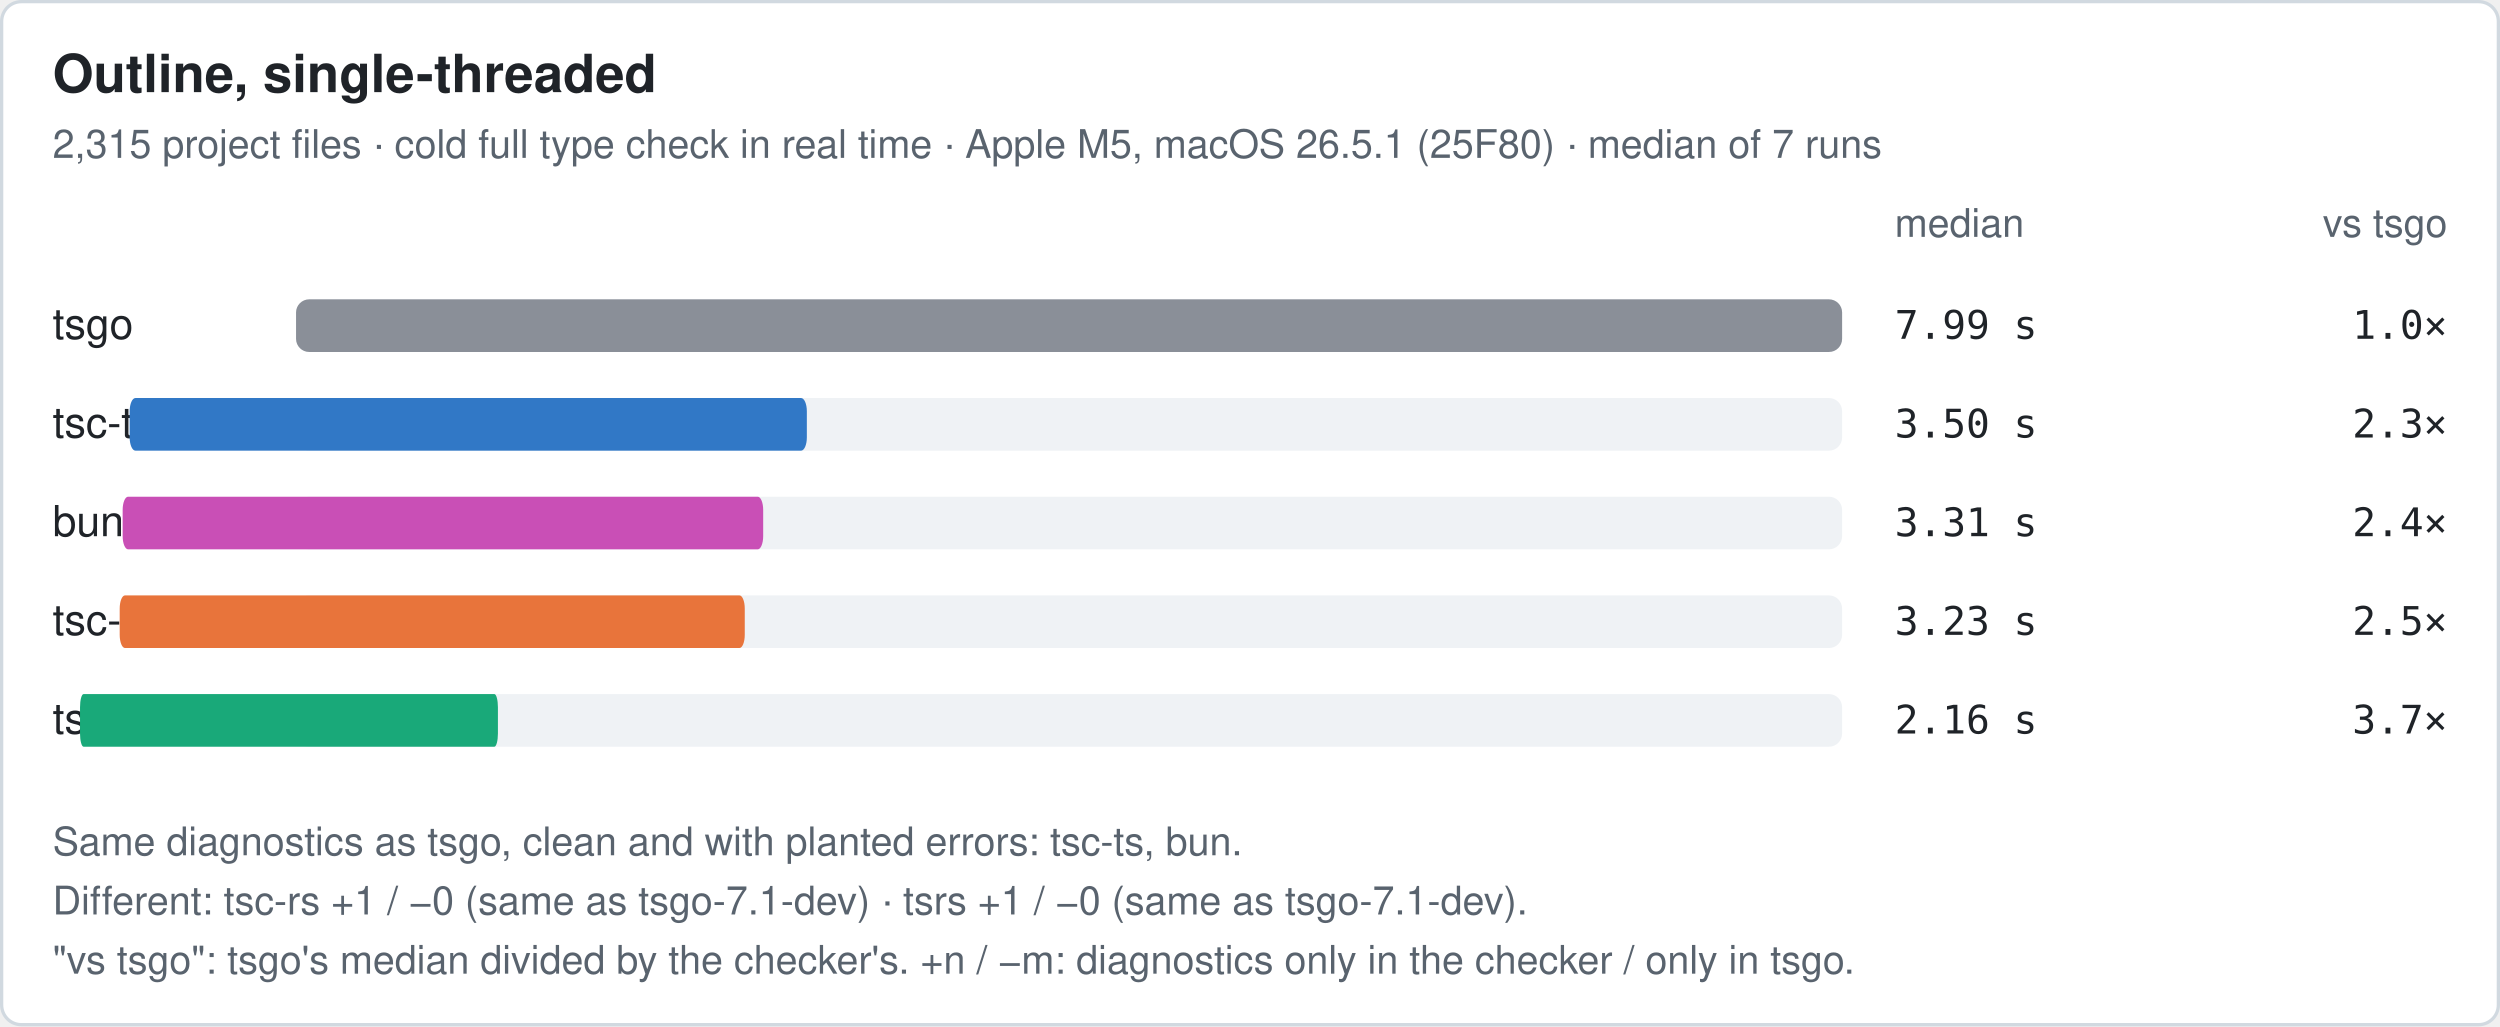
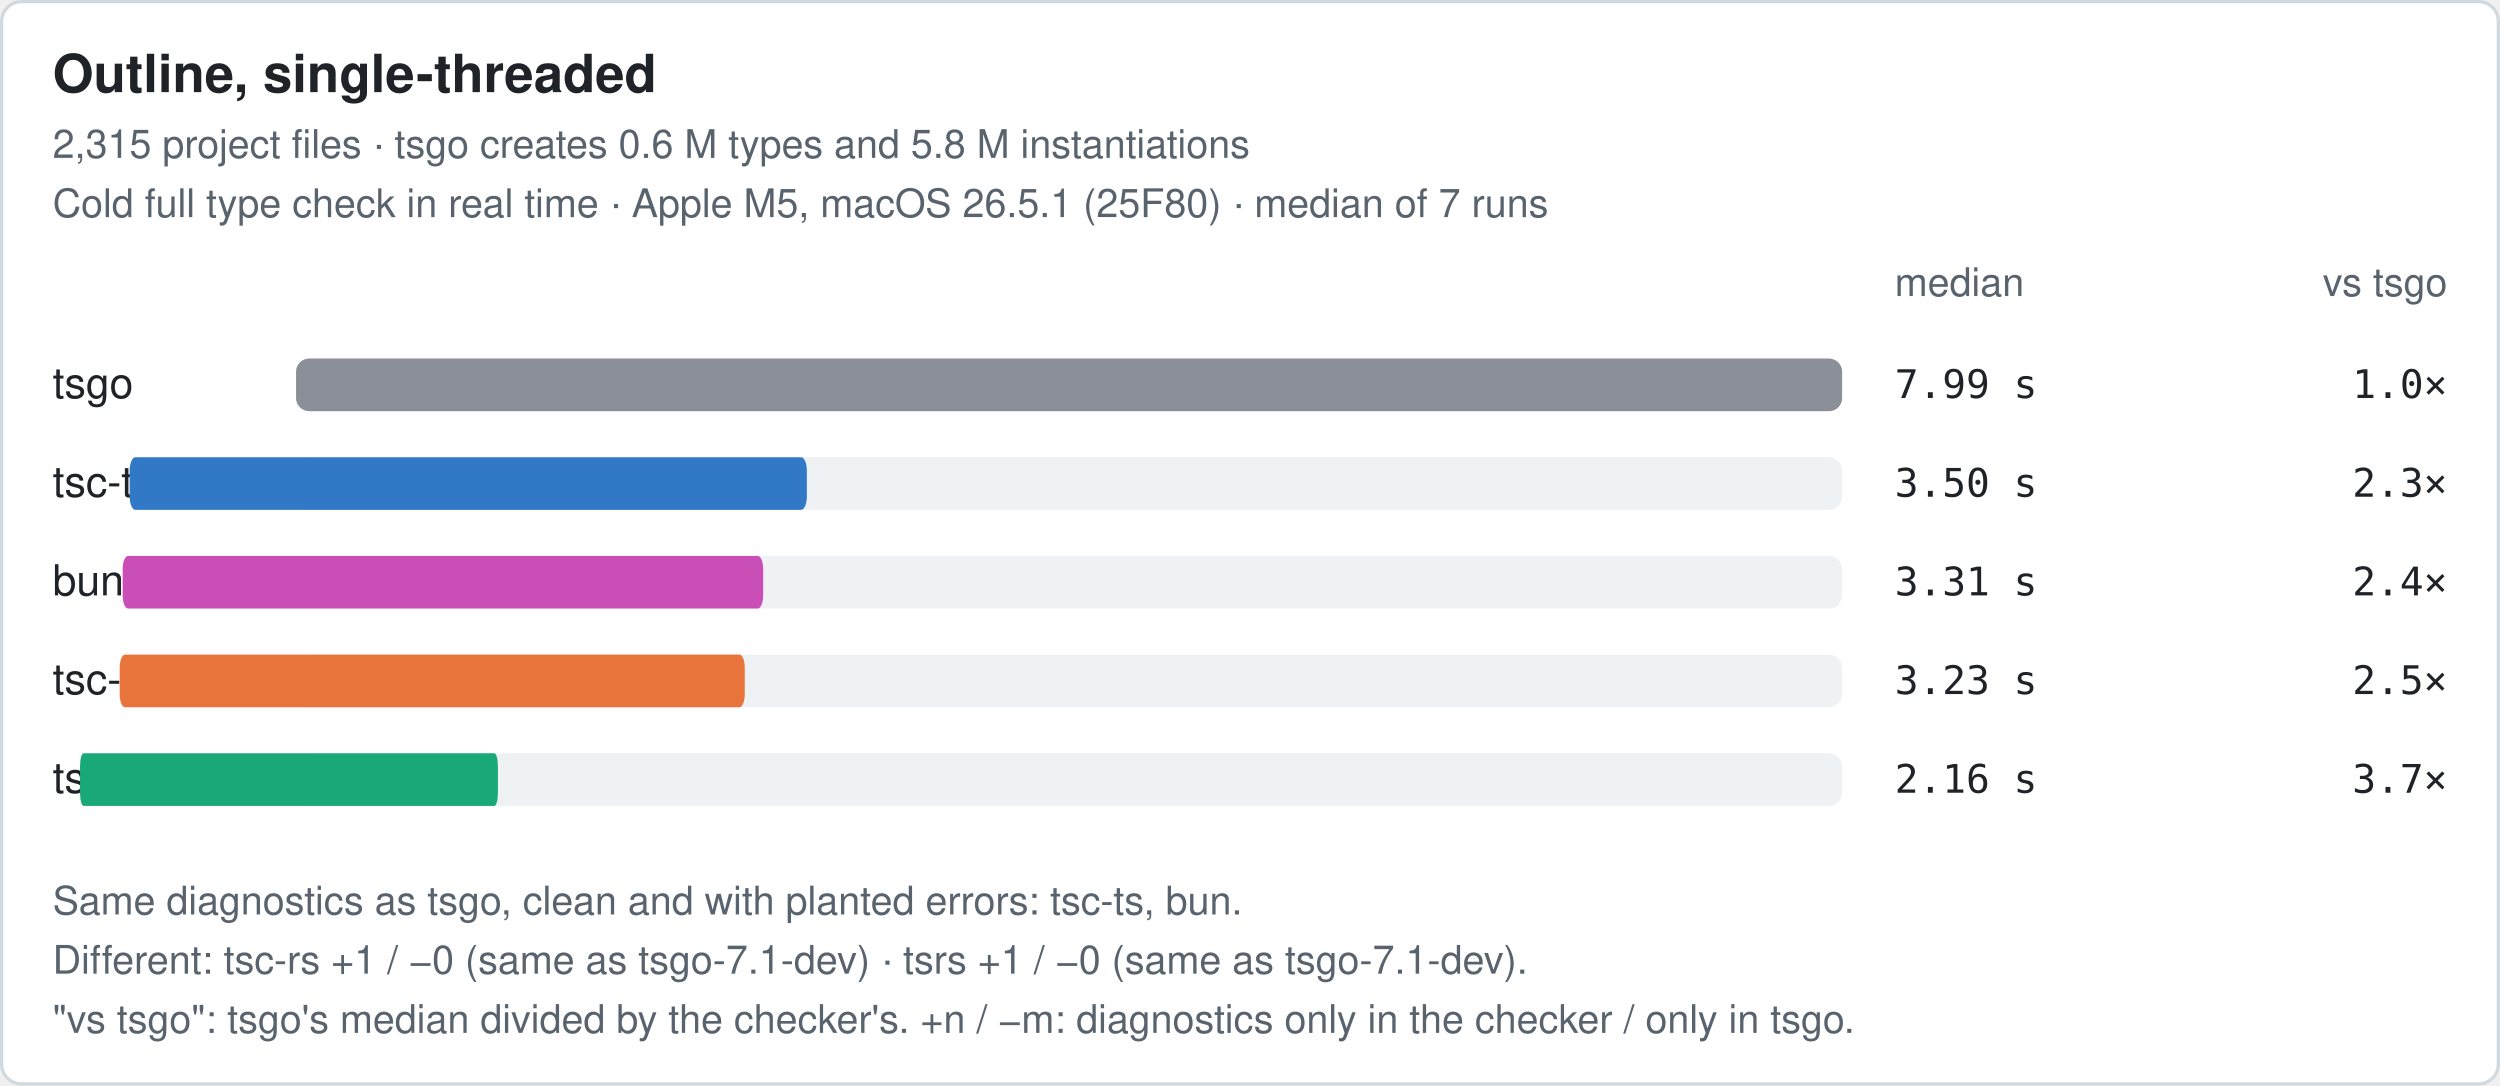
- <svg xmlns="http://www.w3.org/2000/svg" viewBox="0 0 760 312" width="760" height="312" role="img" aria-labelledby="t d">
+ <svg xmlns="http://www.w3.org/2000/svg" viewBox="0 0 760 330" width="760" height="330" role="img" aria-labelledby="t d">
  <style>
text{font-family:-apple-system,BlinkMacSystemFont,'Segoe UI',Helvetica,Arial,sans-serif;font-size:13px;fill:#1f2328}
.bg{fill:#ffffff;stroke:#d1d9e0}.track{fill:#eff2f5}
.title{font-size:16px;font-weight:600}.sub,.foot{font-size:12px;fill:#59636e}
.value{font-family:ui-monospace,SFMono-Regular,Menlo,Consolas,monospace;font-size:12px}
.bar{transform-box:fill-box;transform-origin:left center}.bar,.value{animation-duration:10.49s;animation-timing-function:linear;animation-iteration-count:infinite}
@keyframes b0{0%{transform:scaleX(0)}76.17%,100%{transform:scaleX(1)}}
@keyframes v0{0%,76.16%{opacity:0}76.17%,100%{opacity:1}}
.l0 .bar{animation-name:b0}.l0 .value{animation-name:v0}
@keyframes b1{0%{transform:scaleX(0)}33.37%,100%{transform:scaleX(0.438)}}
@keyframes v1{0%,33.36%{opacity:0}33.37%,100%{opacity:1}}
.l1 .bar{animation-name:b1}.l1 .value{animation-name:v1}
@keyframes b2{0%{transform:scaleX(0)}31.55%,100%{transform:scaleX(0.4143)}}
@keyframes v2{0%,31.54%{opacity:0}31.55%,100%{opacity:1}}
.l2 .bar{animation-name:b2}.l2 .value{animation-name:v2}
@keyframes b3{0%{transform:scaleX(0)}30.79%,100%{transform:scaleX(0.4043)}}
@keyframes v3{0%,30.78%{opacity:0}30.79%,100%{opacity:1}}
.l3 .bar{animation-name:b3}.l3 .value{animation-name:v3}
@keyframes b4{0%{transform:scaleX(0)}20.59%,100%{transform:scaleX(0.2703)}}
@keyframes v4{0%,20.58%{opacity:0}20.59%,100%{opacity:1}}
.l4 .bar{animation-name:b4}.l4 .value{animation-name:v4}
@media (prefers-color-scheme:dark){.bg{fill:#0d1117;stroke:#3d444d}.track{fill:#21262d}text{fill:#e6edf3}.sub,.foot{fill:#9198a1}}
@media (prefers-reduced-motion:reduce){.bar,.value{animation:none}}
</style>
-   <rect class="bg" x="0.5" y="0.5" width="759" height="311" rx="6" />
+   <rect class="bg" x="0.5" y="0.5" width="759" height="329" rx="6" />
  <text class="title" x="16" y="28">Outline, single-threaded</text>
-   <text class="sub" x="16" y="48">2,315 project files · cold full type check in real time · Apple M5, macOS 26.5.1 (25F80) · median of 7 runs</text>
-   <text class="sub" x="576" y="72">median</text>
-   <text class="sub" x="744" y="72" text-anchor="end">vs tsgo</text>
+   <text class="sub" x="16" y="48">2,315 project files · tsgo creates 0.6 M types and 5.8 M instantiations</text>
+   <text class="sub" x="16" y="66">Cold full type check in real time · Apple M5, macOS 26.5.1 (25F80) · median of 7 runs</text>
+   <text class="sub" x="576" y="90">median</text>
+   <text class="sub" x="744" y="90" text-anchor="end">vs tsgo</text>
  <g class="l0">
-     <text class="name" x="16" y="103">tsgo</text>
-     <rect class="track" x="90" y="91" width="470" height="16" rx="4" />
-     <rect class="bar" x="90" y="91" width="470" height="16" rx="4" fill="#8a8f98" style="transform:scaleX(1)" />
-     <text class="value" x="576" y="103">7.99 s</text>
-     <text class="value" x="744" y="103" text-anchor="end">1.0×</text>
+     <text class="name" x="16" y="121">tsgo</text>
+     <rect class="track" x="90" y="109" width="470" height="16" rx="4" />
+     <rect class="bar" x="90" y="109" width="470" height="16" rx="4" fill="#8a8f98" style="transform:scaleX(1)" />
+     <text class="value" x="576" y="121">7.99 s</text>
+     <text class="value" x="744" y="121" text-anchor="end">1.0×</text>
  </g>
  <g class="l1">
-     <text class="name" x="16" y="133">tsc-ts</text>
-     <rect class="track" x="90" y="121" width="470" height="16" rx="4" />
-     <rect class="bar" x="90" y="121" width="470" height="16" rx="4" fill="#3178c6" style="transform:scaleX(0.438)" />
-     <text class="value" x="576" y="133">3.50 s</text>
-     <text class="value" x="744" y="133" text-anchor="end">2.3×</text>
+     <text class="name" x="16" y="151">tsc-ts</text>
+     <rect class="track" x="90" y="139" width="470" height="16" rx="4" />
+     <rect class="bar" x="90" y="139" width="470" height="16" rx="4" fill="#3178c6" style="transform:scaleX(0.438)" />
+     <text class="value" x="576" y="151">3.50 s</text>
+     <text class="value" x="744" y="151" text-anchor="end">2.3×</text>
  </g>
  <g class="l2">
-     <text class="name" x="16" y="163">bun</text>
-     <rect class="track" x="90" y="151" width="470" height="16" rx="4" />
-     <rect class="bar" x="90" y="151" width="470" height="16" rx="4" fill="#c94fb6" style="transform:scaleX(0.4143)" />
-     <text class="value" x="576" y="163">3.31 s</text>
-     <text class="value" x="744" y="163" text-anchor="end">2.4×</text>
+     <text class="name" x="16" y="181">bun</text>
+     <rect class="track" x="90" y="169" width="470" height="16" rx="4" />
+     <rect class="bar" x="90" y="169" width="470" height="16" rx="4" fill="#c94fb6" style="transform:scaleX(0.4143)" />
+     <text class="value" x="576" y="181">3.31 s</text>
+     <text class="value" x="744" y="181" text-anchor="end">2.4×</text>
  </g>
  <g class="l3">
-     <text class="name" x="16" y="193">tsc-rs</text>
-     <rect class="track" x="90" y="181" width="470" height="16" rx="4" />
-     <rect class="bar" x="90" y="181" width="470" height="16" rx="4" fill="#e8743b" style="transform:scaleX(0.4043)" />
-     <text class="value" x="576" y="193">3.23 s</text>
-     <text class="value" x="744" y="193" text-anchor="end">2.5×</text>
+     <text class="name" x="16" y="211">tsc-rs</text>
+     <rect class="track" x="90" y="199" width="470" height="16" rx="4" />
+     <rect class="bar" x="90" y="199" width="470" height="16" rx="4" fill="#e8743b" style="transform:scaleX(0.4043)" />
+     <text class="value" x="576" y="211">3.23 s</text>
+     <text class="value" x="744" y="211" text-anchor="end">2.5×</text>
  </g>
  <g class="l4">
-     <text class="name" x="16" y="223">tsrs</text>
-     <rect class="track" x="90" y="211" width="470" height="16" rx="4" />
-     <rect class="bar" x="90" y="211" width="470" height="16" rx="4" fill="#19a979" style="transform:scaleX(0.2703)" />
-     <text class="value" x="576" y="223">2.16 s</text>
-     <text class="value" x="744" y="223" text-anchor="end">3.7×</text>
+     <text class="name" x="16" y="241">tsrs</text>
+     <rect class="track" x="90" y="229" width="470" height="16" rx="4" />
+     <rect class="bar" x="90" y="229" width="470" height="16" rx="4" fill="#19a979" style="transform:scaleX(0.2703)" />
+     <text class="value" x="576" y="241">2.16 s</text>
+     <text class="value" x="744" y="241" text-anchor="end">3.7×</text>
  </g>
-   <text class="foot" x="16" y="260">Same diagnostics as tsgo, clean and with planted errors: tsc-ts, bun.</text>
-   <text class="foot" x="16" y="278">Different: tsc-rs +1 / −0 (same as tsgo-7.1-dev) · tsrs +1 / −0 (same as tsgo-7.1-dev).</text>
-   <text class="foot" x="16" y="296">"vs tsgo": tsgo's median divided by the checker's. +n / −m: diagnostics only in the checker / only in tsgo.</text>
+   <text class="foot" x="16" y="278">Same diagnostics as tsgo, clean and with planted errors: tsc-ts, bun.</text>
+   <text class="foot" x="16" y="296">Different: tsc-rs +1 / −0 (same as tsgo-7.1-dev) · tsrs +1 / −0 (same as tsgo-7.1-dev).</text>
+   <text class="foot" x="16" y="314">"vs tsgo": tsgo's median divided by the checker's. +n / −m: diagnostics only in the checker / only in tsgo.</text>
</svg>
